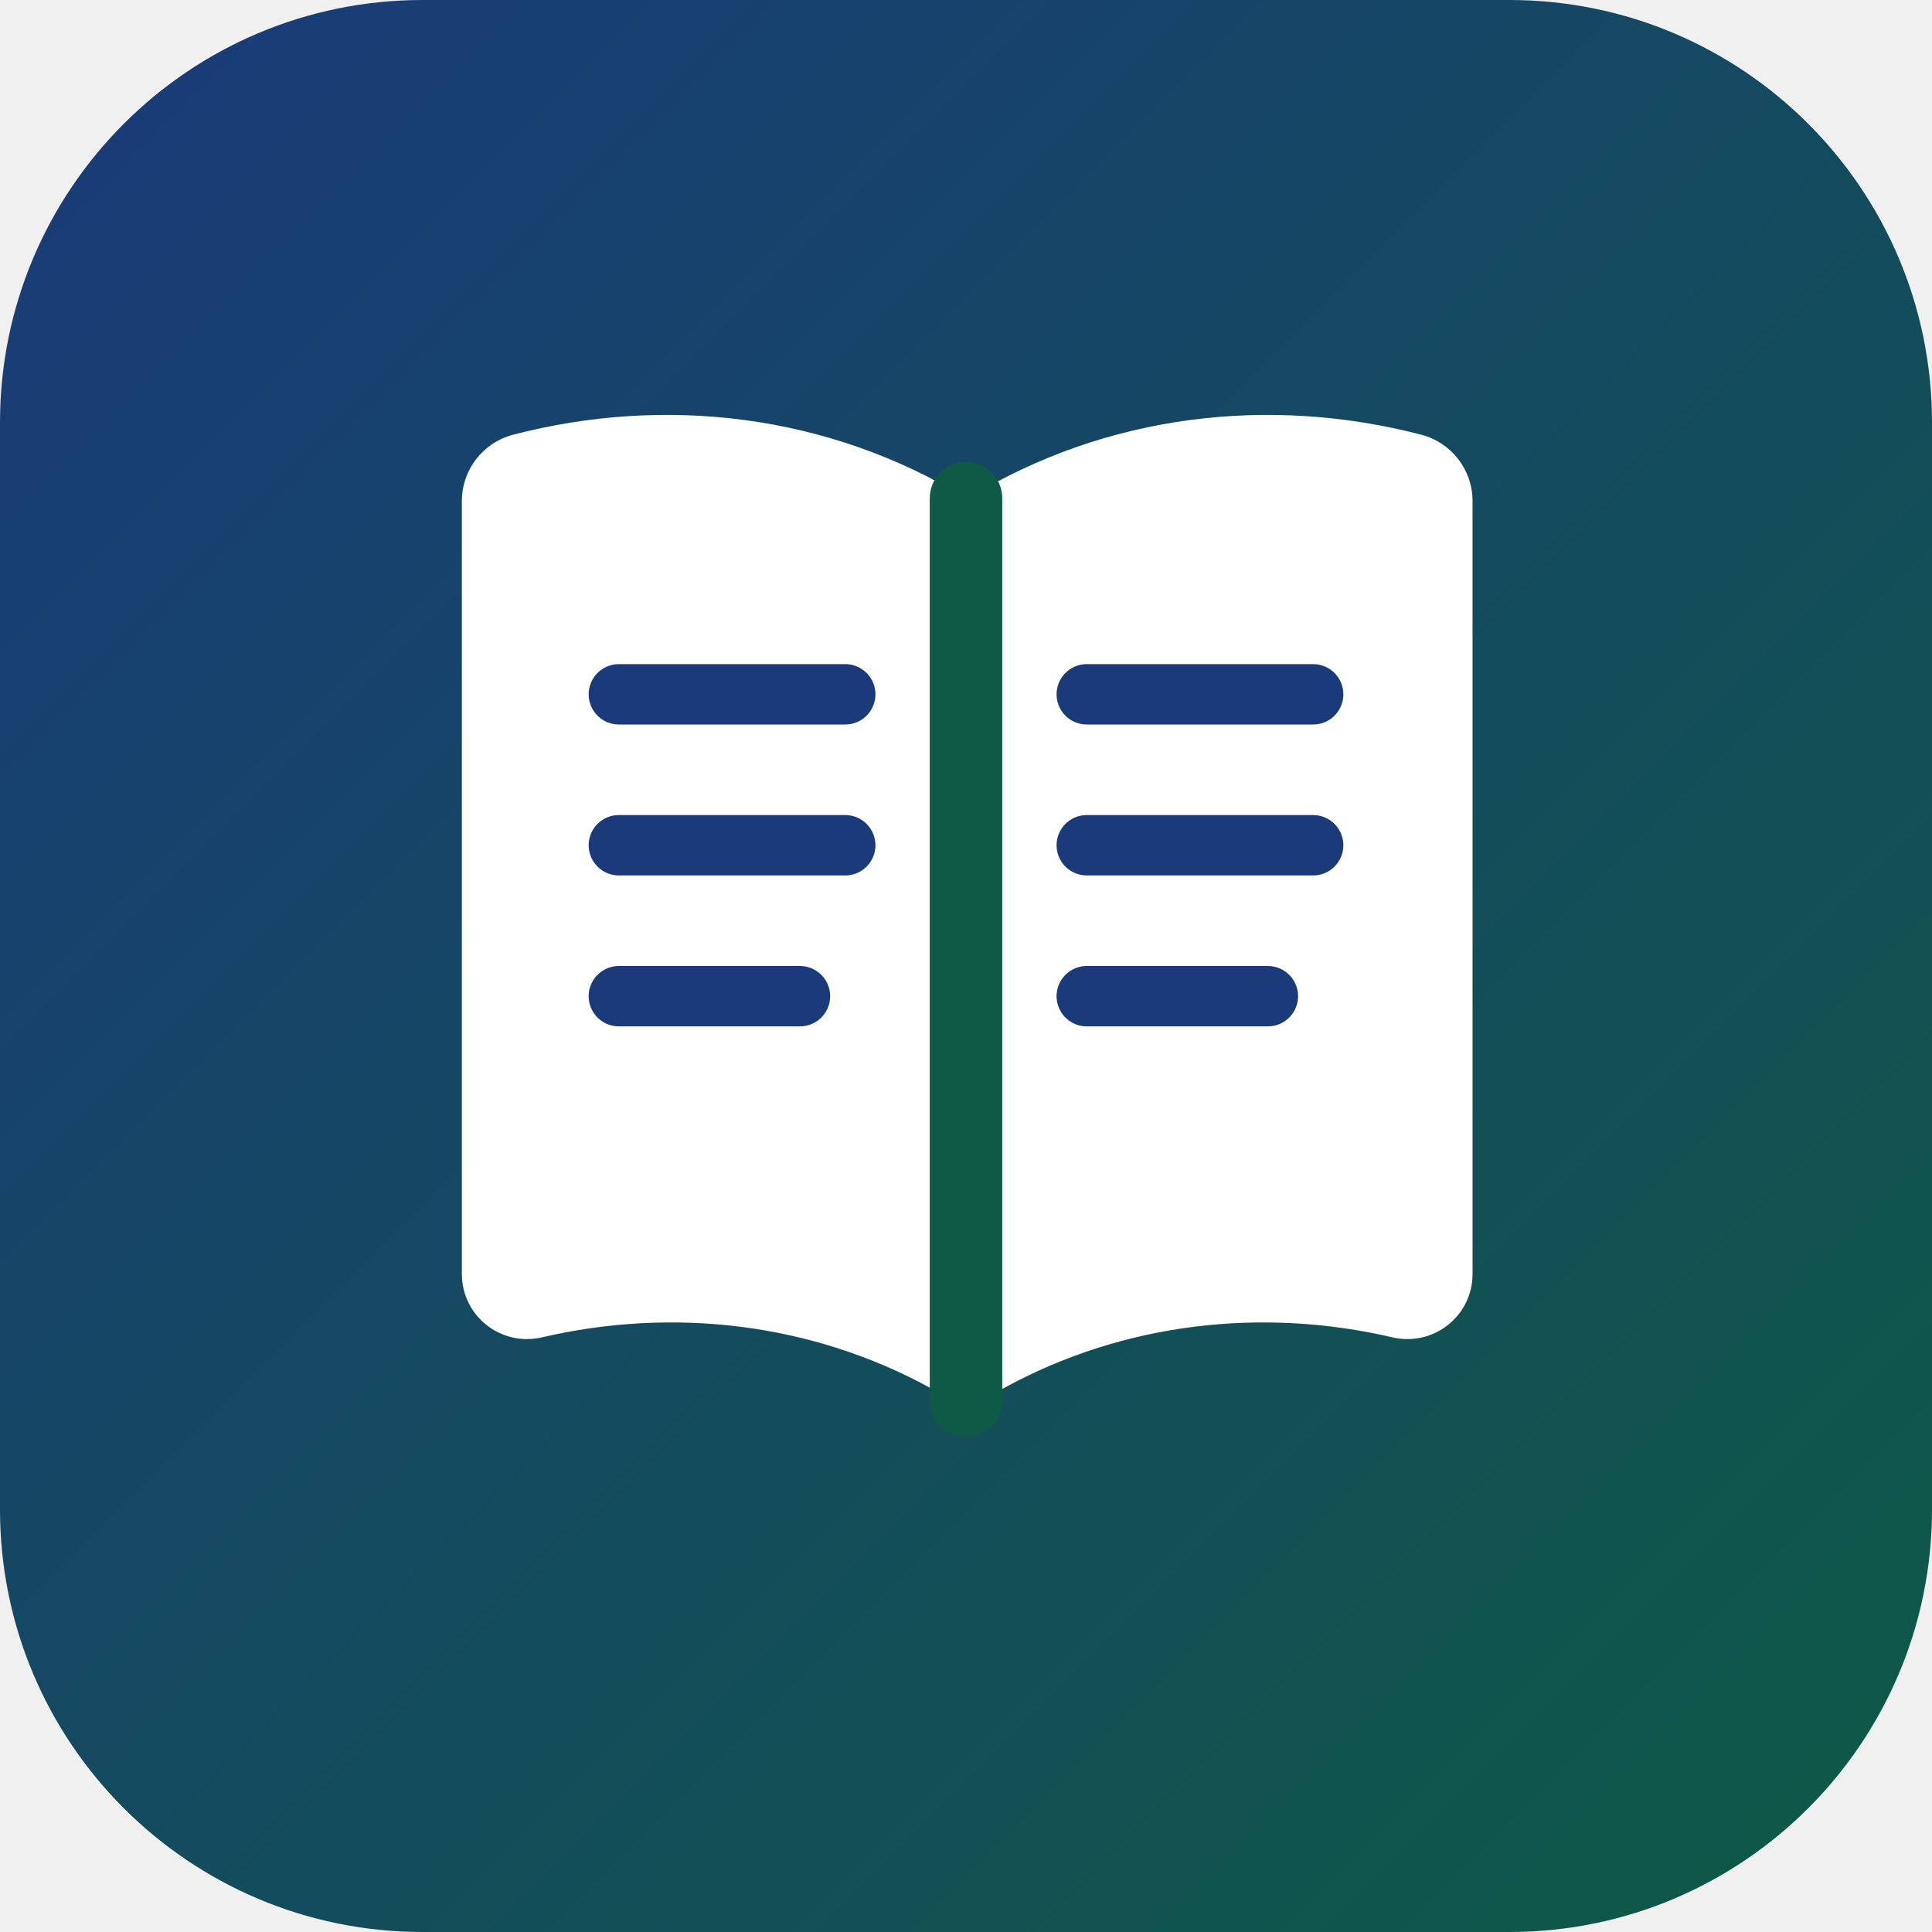
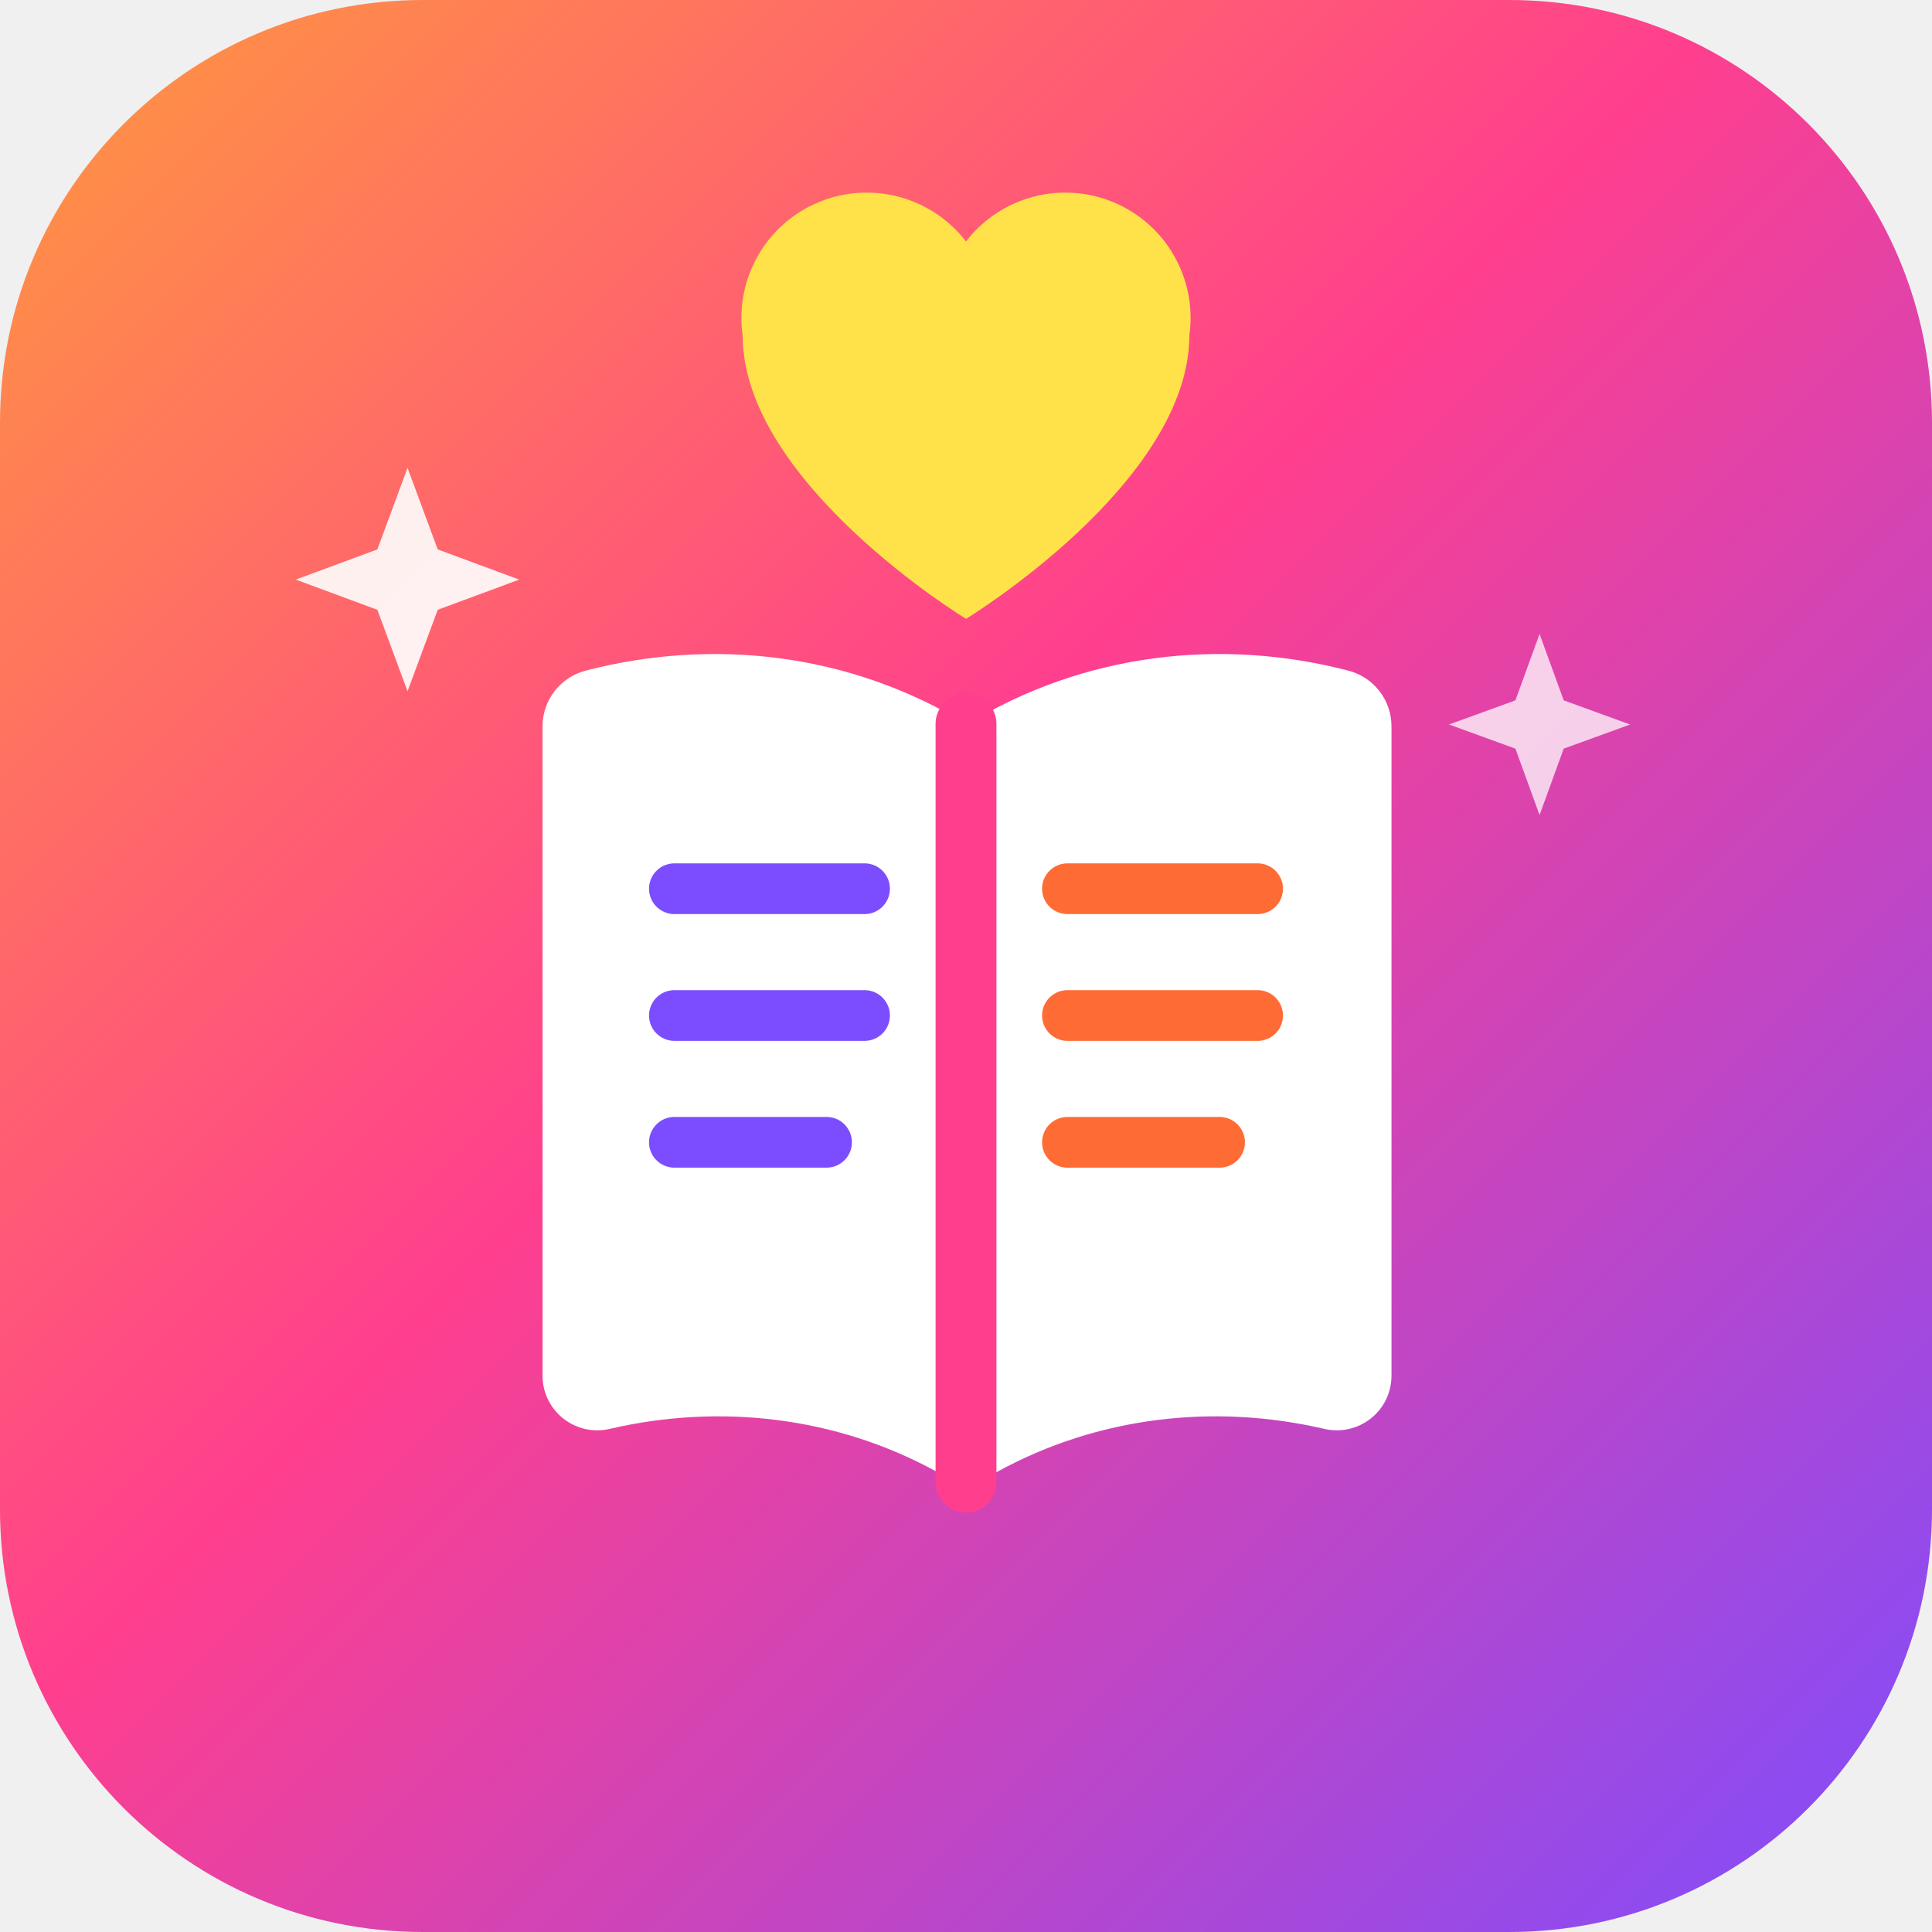
<svg xmlns="http://www.w3.org/2000/svg" viewBox="0 0 64 64" width="64" height="64">
  <defs>
    <linearGradient id="bg" x1="0" y1="0" x2="1" y2="1">
-       <stop offset="0" stop-color="#1a3a7a" />
-       <stop offset="1" stop-color="#0e5a45" />
+       <stop offset="0" stop-color="#FF9A3D" />
+       <stop offset="0.45" stop-color="#FF3F8E" />
+       <stop offset="1" stop-color="#7C4DFF" />
    </linearGradient>
  </defs>
  <rect width="64" height="64" rx="14" fill="url(#bg)" />
-   <path d="M32 16.5c-4.6-2.8-10-3.4-15-2.1-1 .26-1.7 1.16-1.7 2.2v25.6c0 1.4 1.3 2.42 2.66 2.1 4.3-1 8.9-.5 12.9 1.7 .74.4 1.62.4 2.36 0 4-2.2 8.6-2.7 12.9-1.7 1.36.32 2.66-.7 2.66-2.1V16.6c0-1.04-.7-1.94-1.7-2.2-5-1.3-10.4-.7-15 2.1z" fill="#ffffff" />
-   <path d="M32 16.5v29.9" stroke="#0e5a45" stroke-width="2.4" stroke-linecap="round" />
-   <path d="M20.5 23h7.5M20.5 28h7.5M20.5 33h6" stroke="#1a3a7a" stroke-width="2" stroke-linecap="round" />
-   <path d="M36 23h7.5M36 28h7.5M36 33h6" stroke="#1a3a7a" stroke-width="2" stroke-linecap="round" />
+   <g transform="translate(32,37) scale(0.84) translate(-32,-32)">
+     <path d="M32 16.5c-4.6-2.8-10-3.4-15-2.1-1 .26-1.7 1.16-1.7 2.2v25.6c0 1.4 1.3 2.42 2.66 2.1 4.3-1 8.9-.5 12.9 1.7 .74.4 1.62.4 2.36 0 4-2.2 8.6-2.7 12.9-1.7 1.36.32 2.66-.7 2.66-2.1V16.6c0-1.04-.7-1.94-1.7-2.2-5-1.3-10.4-.7-15 2.1z" fill="#ffffff" />
+     <path d="M32 16.5v29.9" stroke="#FF3F8E" stroke-width="2.4" stroke-linecap="round" />
+     <path d="M20.5 23h7.5M20.5 28h7.5M20.5 33h6" stroke="#7C4DFF" stroke-width="2" stroke-linecap="round" />
+     <path d="M36 23h7.5M36 28h7.5M36 33h6" stroke="#FF6B35" stroke-width="2" stroke-linecap="round" />
+   </g>
+   <path d="M32 20.5s-7.4-4.5-7.4-9.4A4.15 4.15 0 0 1 32 8a4.15 4.15 0 0 1 7.4 3.1c0 4.9-7.4 9.4-7.4 9.4z" fill="#FFE24A" />
+   <path d="M13.5 15.5l1 2.7 2.7 1-2.7 1-1 2.7-1-2.7-2.7-1 2.7-1z" fill="#ffffff" opacity=".9" />
+   <path d="M51 21l.8 2.2 2.2.8-2.2.8-.8 2.2-.8-2.2-2.2-.8 2.2-.8z" fill="#ffffff" opacity=".75" />
</svg>
